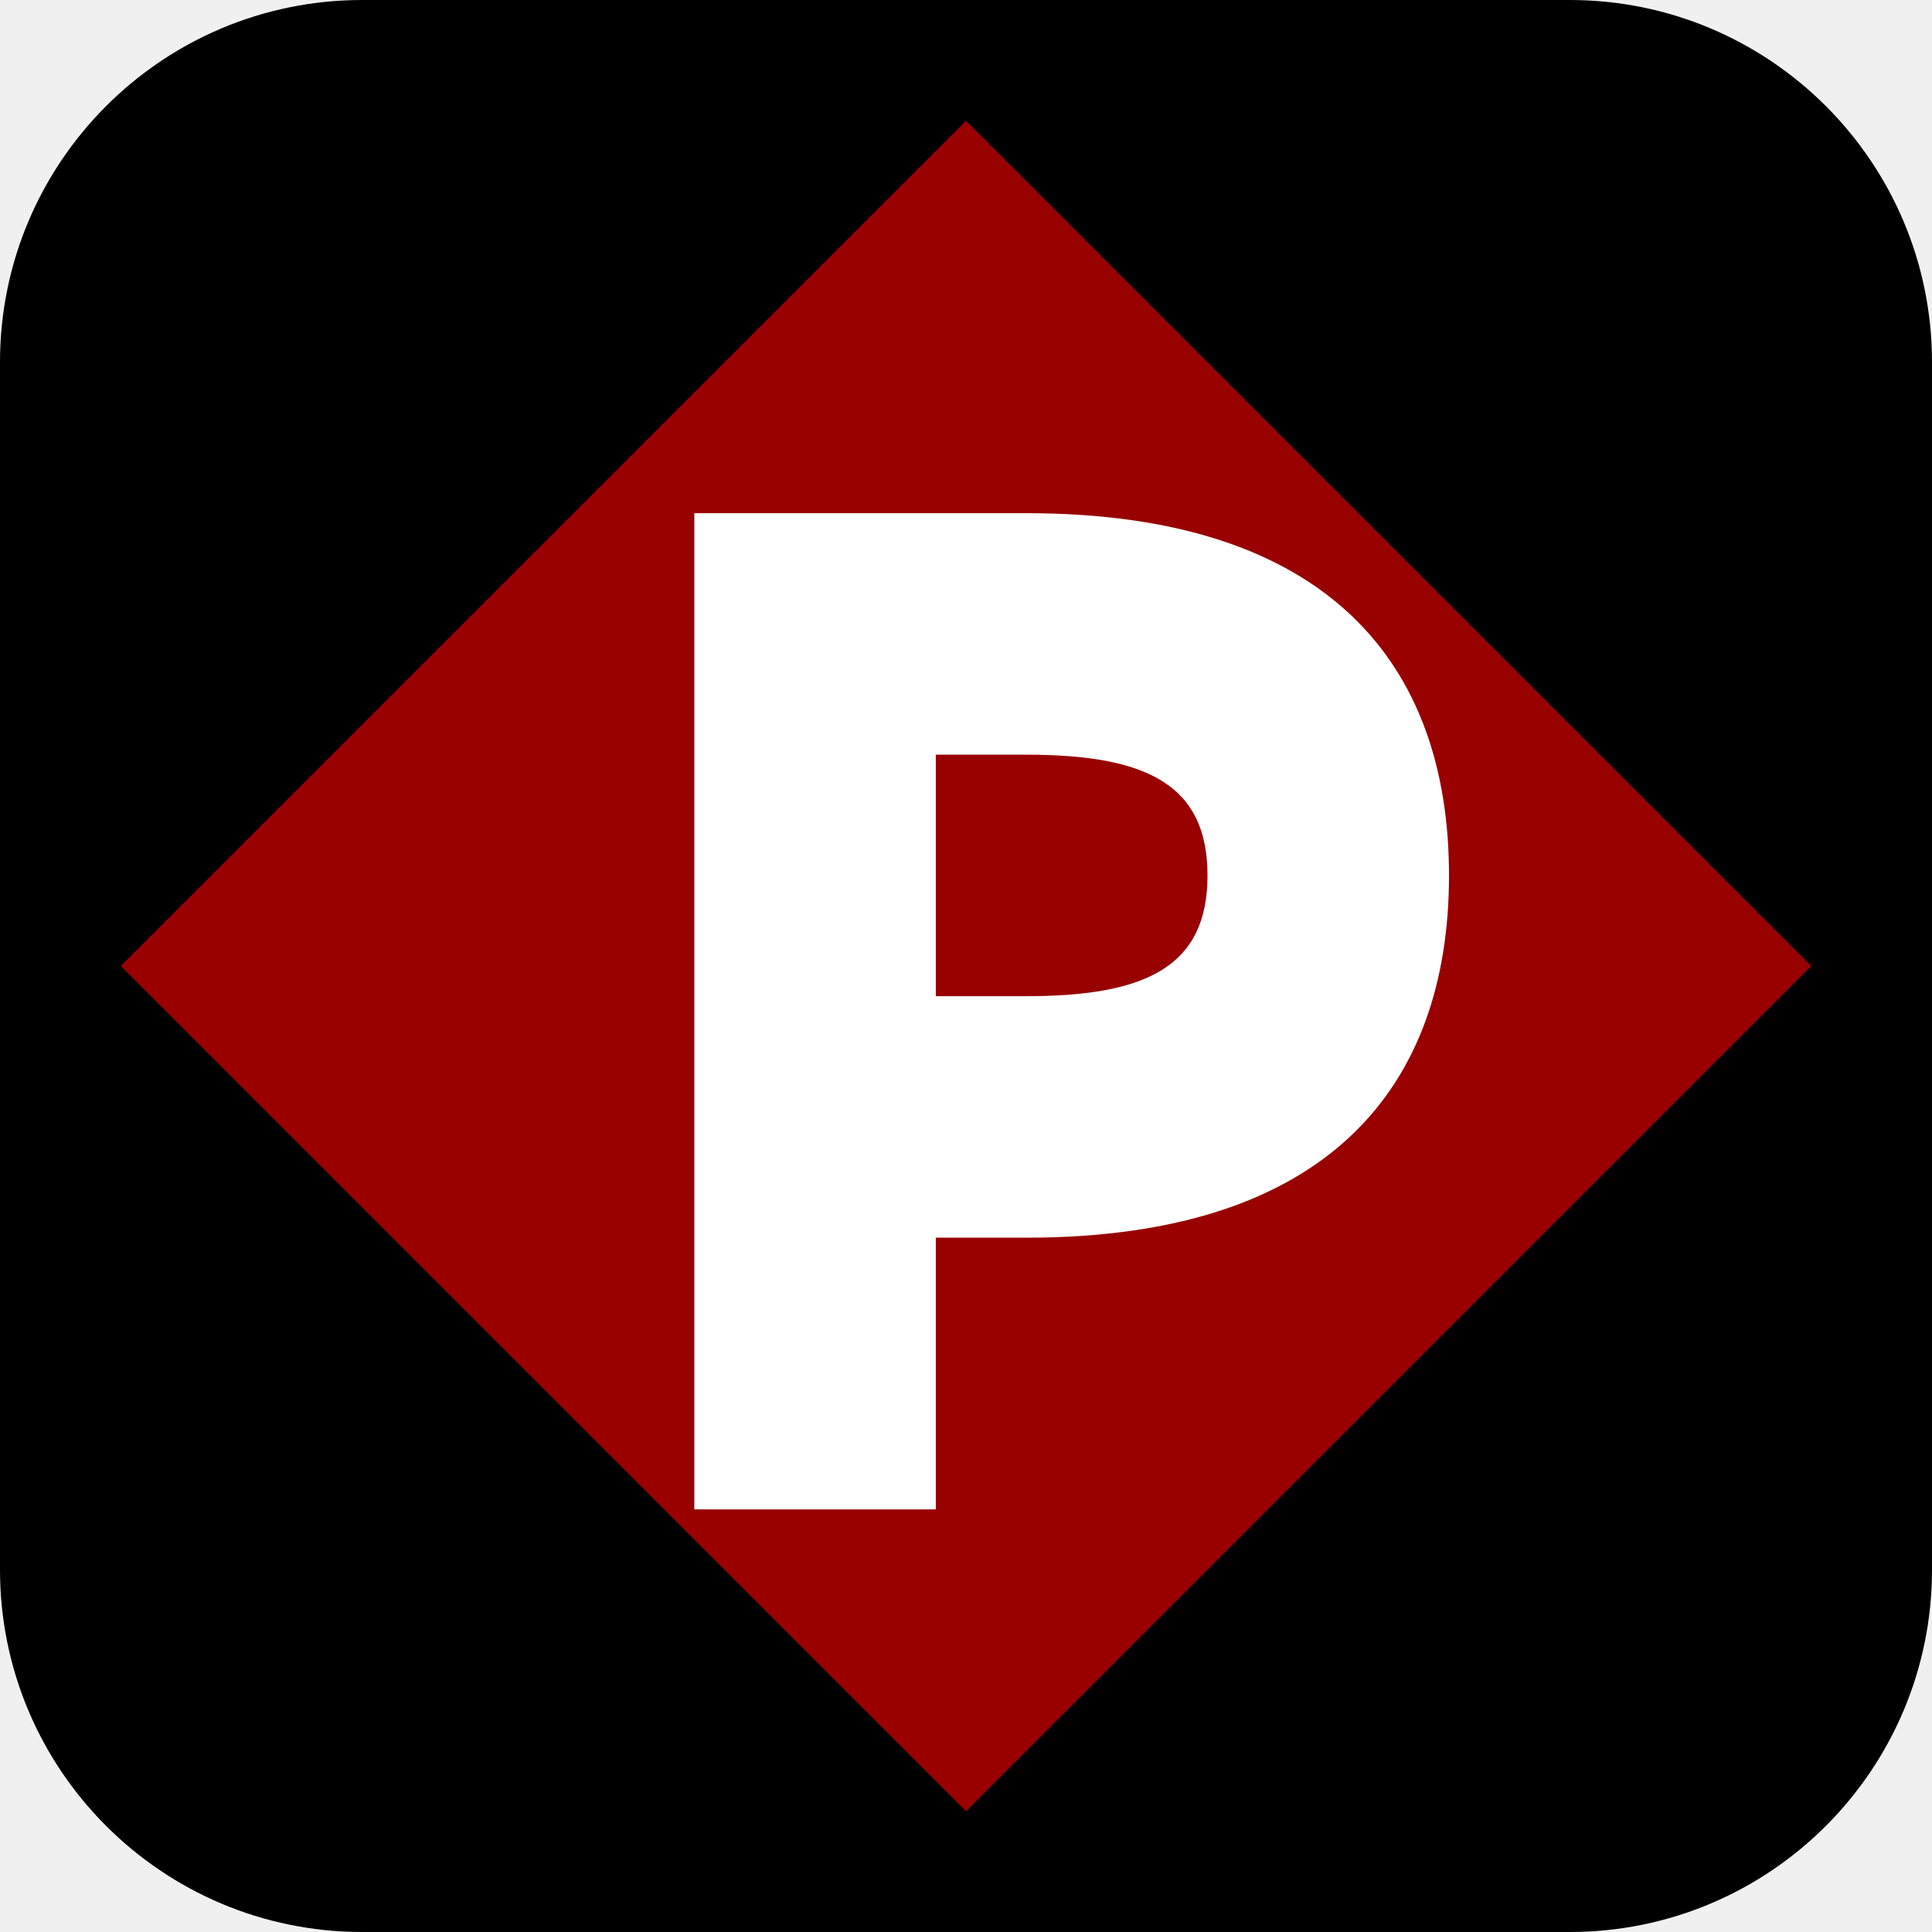
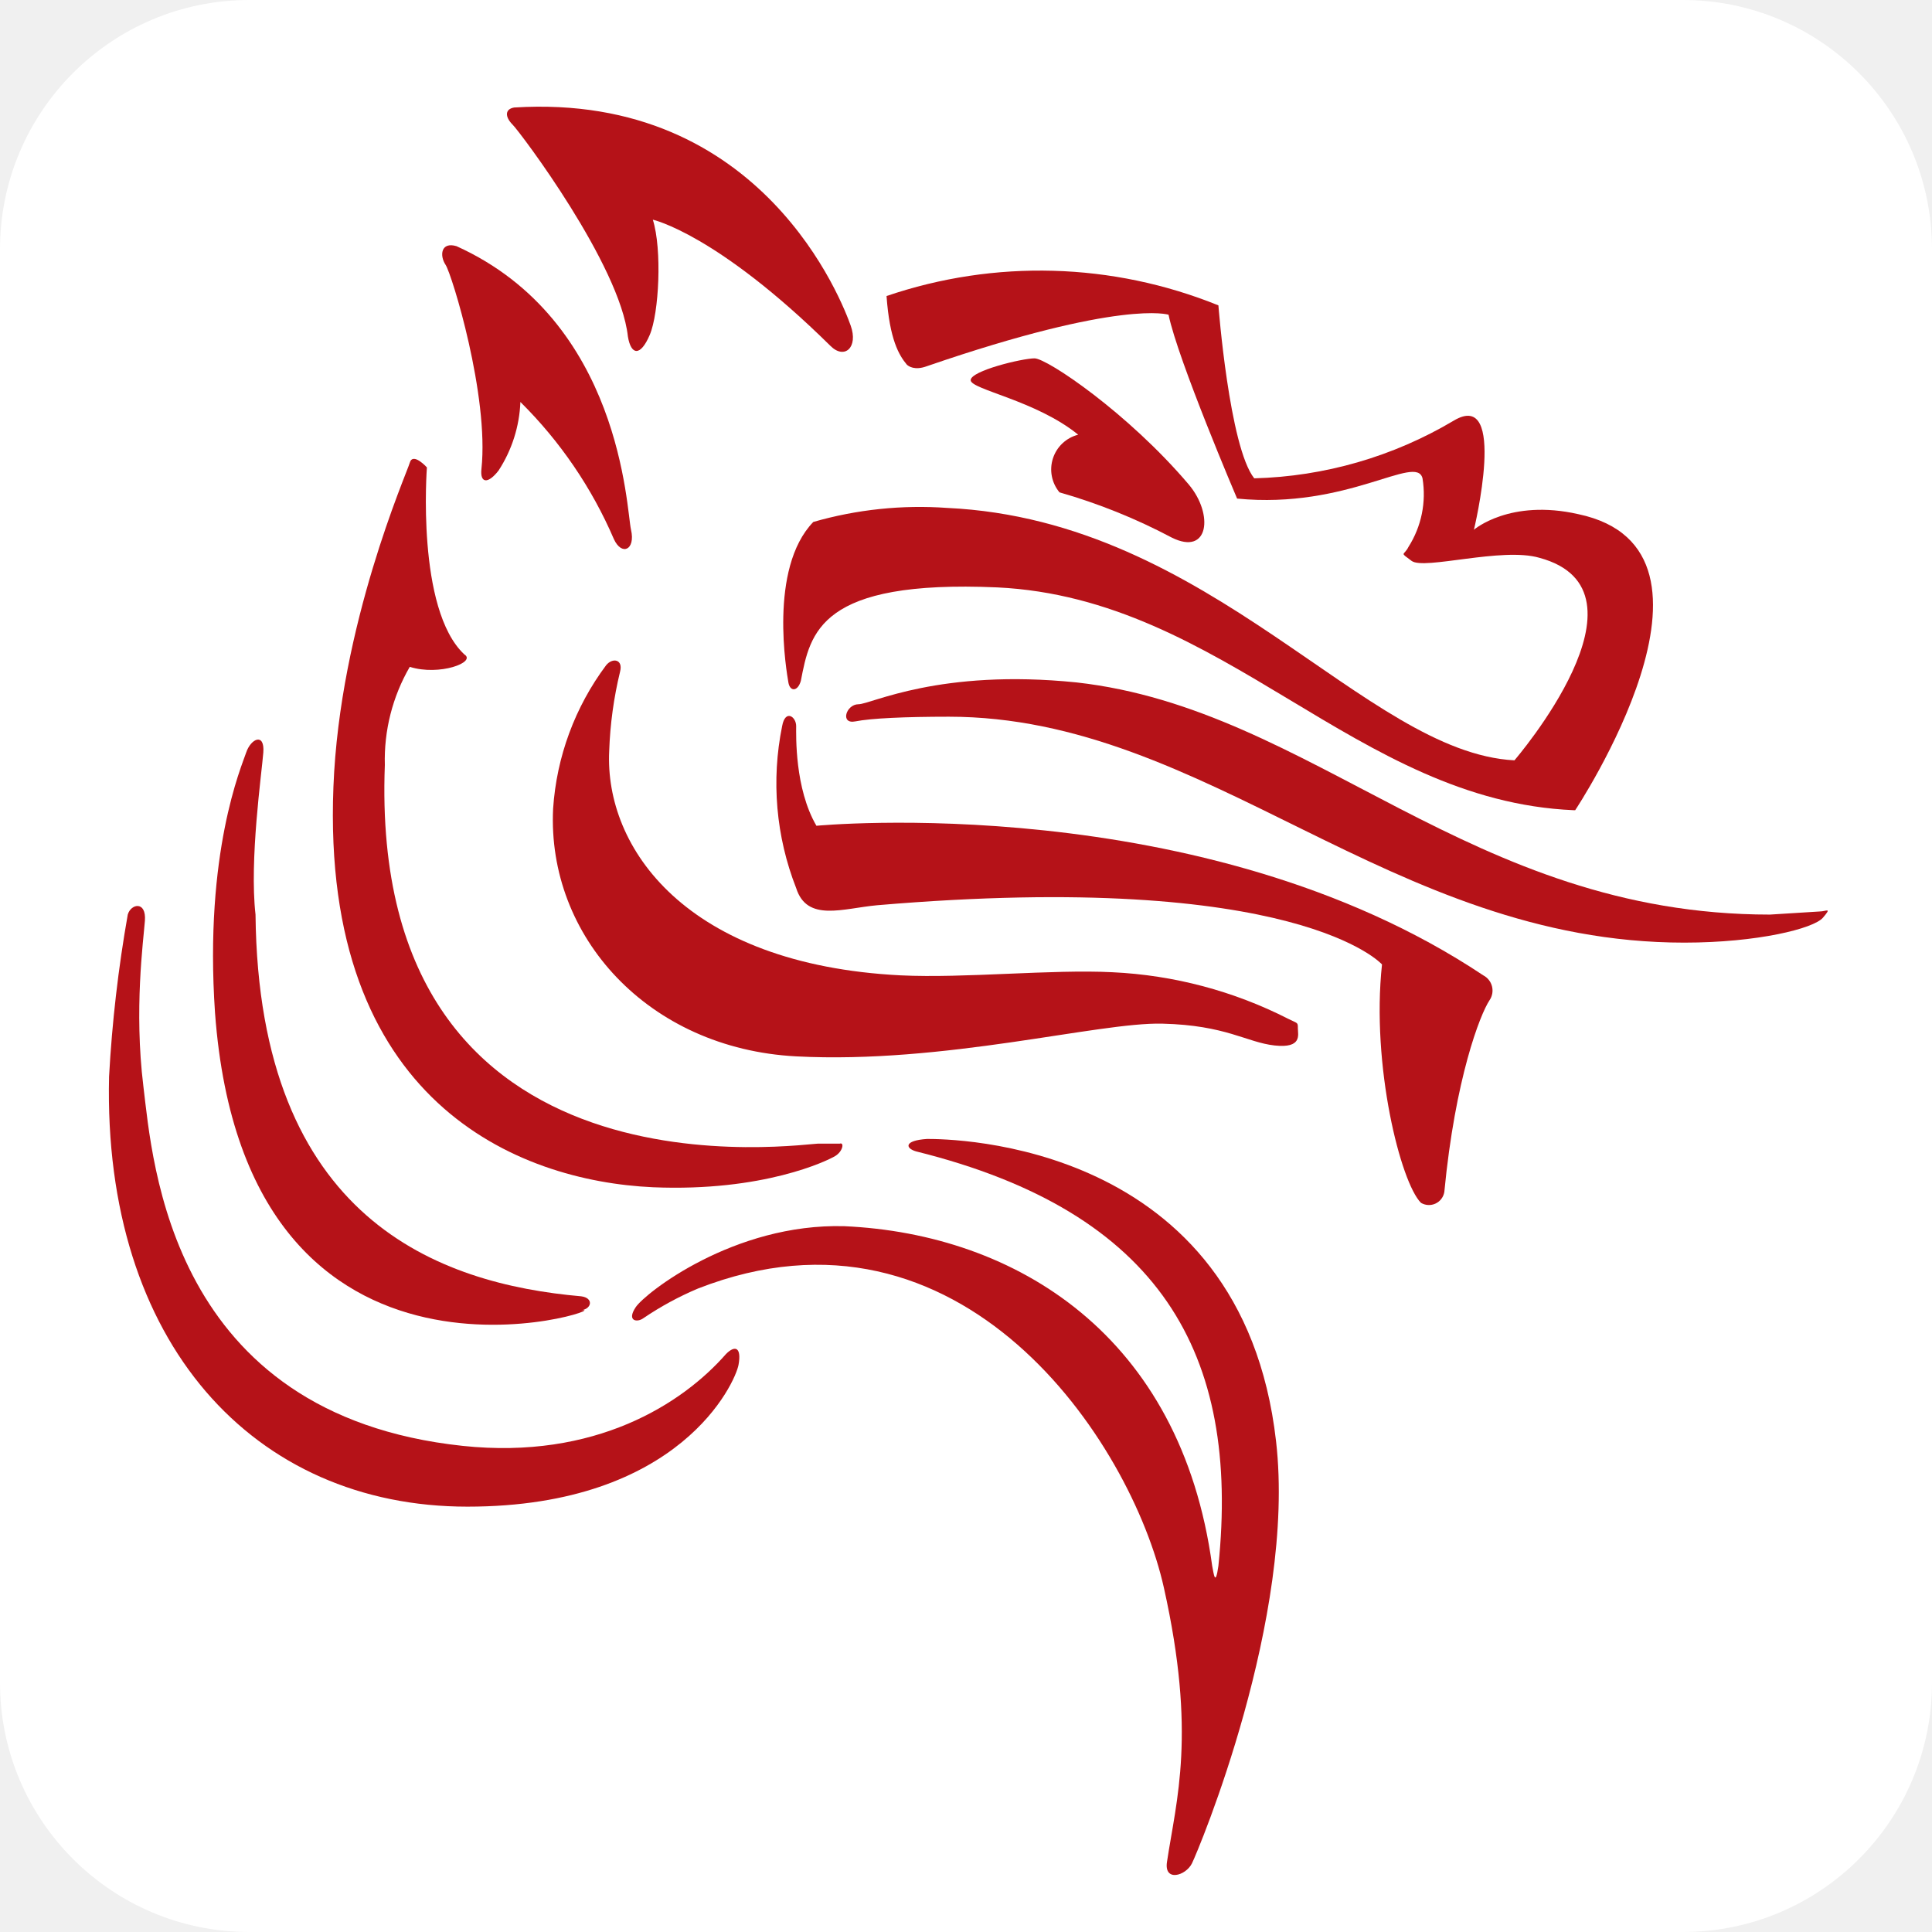
- <svg xmlns="http://www.w3.org/2000/svg" viewBox="0 0 64 64">
-   <rect width="64" height="64" rx="12" fill="#000" />
-   <path d="m32 4 28 28-28 28L4 32Z" fill="#990000" />
-   <path d="M23 17h11c10 0 14 5 14 12s-4 12-14 12h-3v9h-8Zm8 8v8h3c4 0 6-1 6-4s-2-4-6-4Z" fill="#fff" />
+ <svg xmlns="http://www.w3.org/2000/svg" viewBox="124 -5 124 124">
+   <rect x="124" y="-5" width="124" height="124" rx="16" fill="#fff" />
+   <g fill="#b51218">
+     <path d="M219.2,57.6c-18-12-42.8-9.6-42.8-9.6-1.4-2.4-1.3-5.8-1.3-6.4s-.7-1.1-.9,0a18.4,18.4,0,0,0,.9,10.4c.7,2.2,3,1.3,5.2,1.1,27-2.3,32.4,3.8,32.4,3.8-.7,6.5,1.2,14,2.5,15.3a1,1,0,0,0,1.5-.7c.7-7.3,2.3-11.4,2.9-12.3a1.1,1.1,0,0,0-.4-1.6" />
+     <path d="M164.3,16.6c.2,1.2.8,1.3,1.4-.1s.8-5.5.2-7.4c0,0,4.1.9,11.4,8.1.9.9,1.8.1,1.3-1.3S173,.9,157,1.9c-.6.1-.6.6-.1,1.1s6.9,9,7.4,13.6" />
+     <path d="M154.9,25.1c-.1.9.4,1,1.1.1a8.7,8.7,0,0,0,1.4-4.4,27.9,27.9,0,0,1,6,8.8c.5,1.1,1.4.7,1.1-.6s-.6-13.4-11.2-18.2c-1-.3-1.1.6-.7,1.2s2.8,8.4,2.3,13.1" />
+     <path d="M165.9,71.2c7.1.3,11.2-1.7,11.7-2s.6-.9.3-.8h-1.3c-.6-.1-29,4.6-27.9-24.3a11.9,11.9,0,0,1,1.6-6.3c1.9.6,4.3-.3,3.5-.8-3.1-2.9-2.4-12-2.4-12s-.9-1-1.1-.3-4.5,10.4-4.9,20.8c-.8,20.2,11.8,25.3,20.5,25.7" />
+     <path d="M170.6,81.9c-2.8,3.2-8.4,6.8-16.9,5.9-18.8-2-19.9-18.2-20.5-23.1s0-9.3.1-10.6-.9-1.1-1.1-.4A87.1,87.1,0,0,0,131,64.1c-.4,17.1,9.3,27.6,23,27.6s17.2-8,17.4-9.1-.2-1.3-.8-.7" />
+     <path d="M183.5,68.1c-1.5.1-1.4.6-.7.8,15.7,3.9,20.8,13,19.4,26.6-.2,1.4-.3.5-.4,0-2-14.8-12.6-21.3-23.6-21.8-7.1-.2-12.8,4.3-13.4,5.2s.1,1,.5.7a20.3,20.3,0,0,1,3.5-1.9c16.9-6.6,27.8,9.8,29.9,19.2s.8,13.6.2,17.6c-.2,1.3,1.2.9,1.6.1s6.7-15.8,5.4-27.1c-2.2-19.3-20.9-19.4-22.4-19.4" />
+     <path d="M161.3,79.1c.7-.1.8-.8,0-.9-9.1-.8-20.7-4.9-20.9-24.5-.4-3.5.4-9.1.5-10.4s-.8-.9-1.1,0-2.7,6.4-2,16.7c2,27.1,26.2,18.7,23.5,19.1" />
+     <path d="M182.2,18.4c-.5-.6-1.1-1.6-1.3-4.4a30.5,30.5,0,0,1,21.3.6s.7,9.1,2.3,11.1A26.4,26.4,0,0,0,217.3,22c3.5-2.1,1.3,7,1.3,7s2.3-2,6.7-1c10.9,2.3-.2,19-.2,19H225c-14-.6-22.4-13.6-37-14.3-11.4-.5-12,2.9-12.6,6-.2.7-.7.7-.8.1s-1.3-7.3,1.6-10.3a24.7,24.7,0,0,1,8.6-.9c17,.8,26.8,15.7,36.4,16.2,0,0,9.4-10.9,1.6-13-2.4-.7-7.4.8-8.2.2s-.5-.3-.2-.9a6.3,6.3,0,0,0,.9-4.4c-.4-1.6-4.8,2-11.9,1.3,0,0-3.8-8.9-4.4-11.8,0,0-3-1-15.5,3.3-.8.3-1.2,0-1.3-.1" />
+     <path d="M206.7,60.4a27.7,27.7,0,0,0-11.3-3c-3.9-.2-9.5.4-13.6.2-13.8-.7-19-8.2-18.7-14.4a25.2,25.2,0,0,1,.7-5.1c.2-.8-.5-.9-.9-.4a17.3,17.3,0,0,0-3.4,9.2c-.4,8.2,6.1,15.4,15.6,15.9s19.4-2.2,23.5-2.1,5.4,1.2,7.2,1.4,1.5-.7,1.5-1.1,0-.3-.6-.6" />
+     <path d="M200.3,26.1c-3.9-4.6-9.1-8.1-9.9-8.1s-4.1.8-4.1,1.4,4.2,1.3,6.9,3.5a2.3,2.3,0,0,0-1.2,3.7,37.2,37.2,0,0,1,7.2,2.9c2.4,1.2,2.7-1.5,1.1-3.4" />
+     <path d="M240.8,53.5l-3.2.2c-19.3,0-29.3-13.2-44.5-14.9-8.8-.9-13.2,1.4-14,1.4s-1.2,1.3-.2,1.1,3.2-.3,6-.3c16.6,0,28.3,14.5,47.2,14.5,4.7,0,8.3-.9,8.9-1.6s.2-.4-.2-.4" />
+   </g>
</svg>
